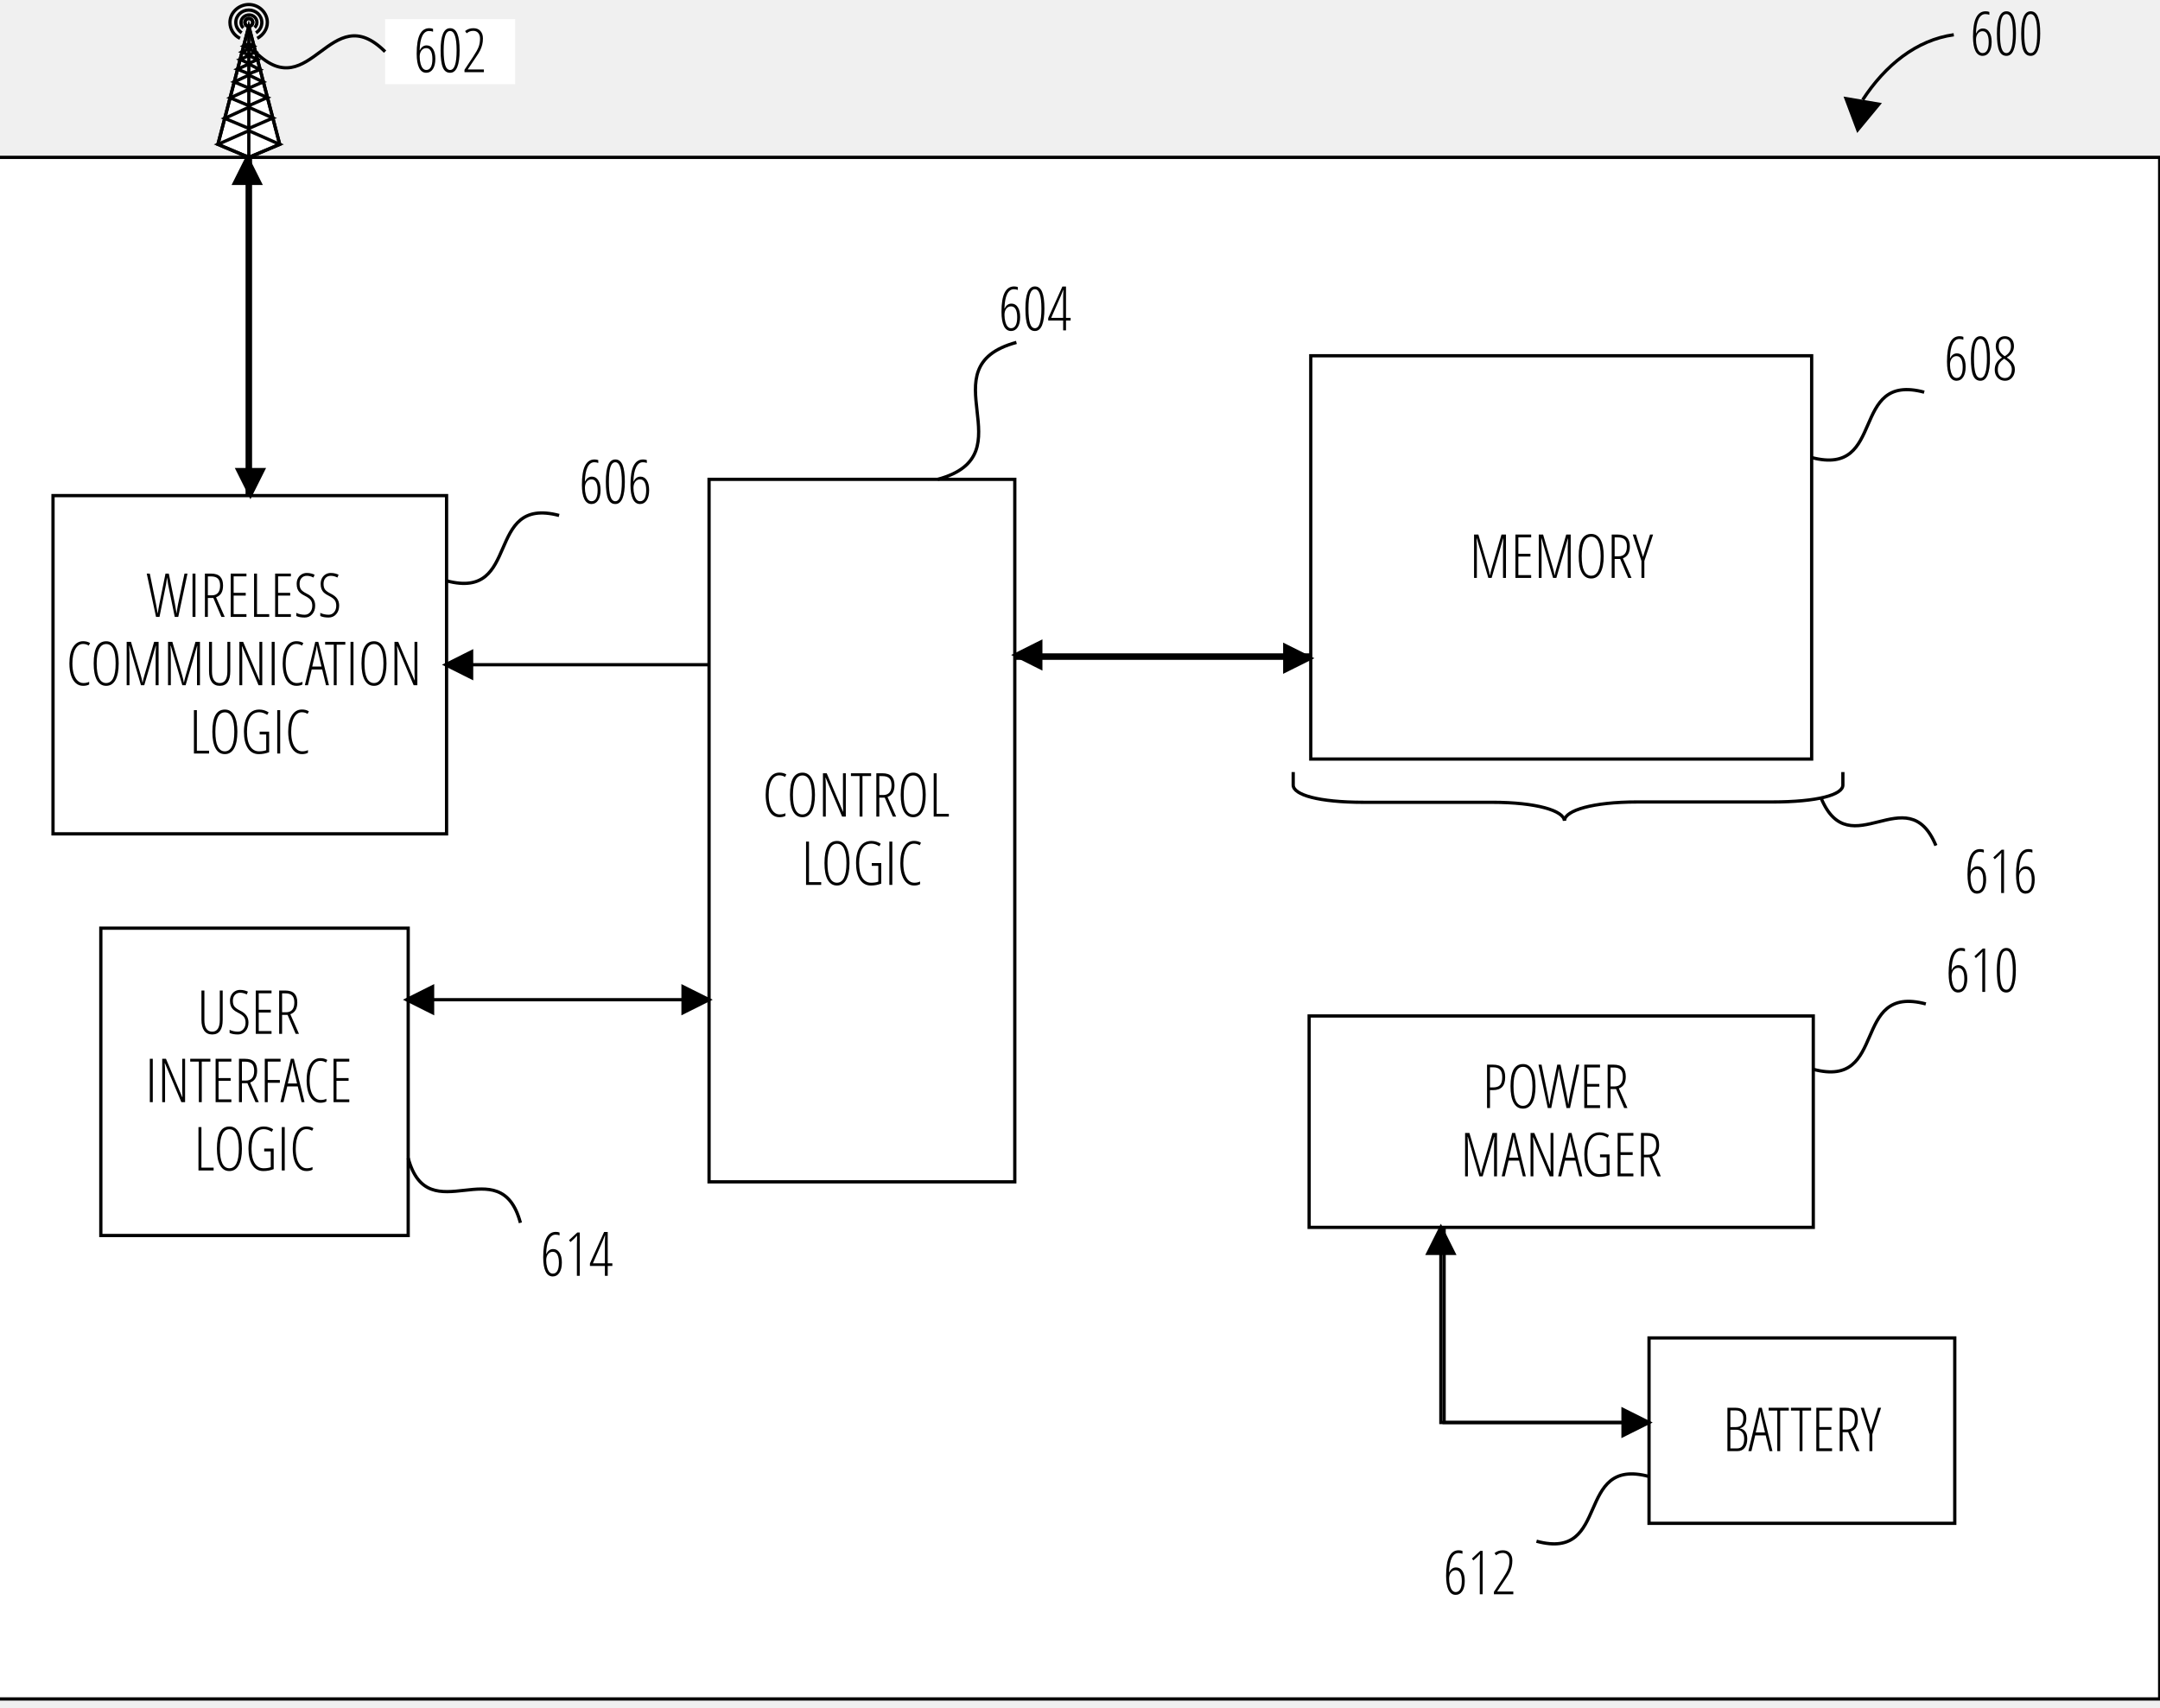
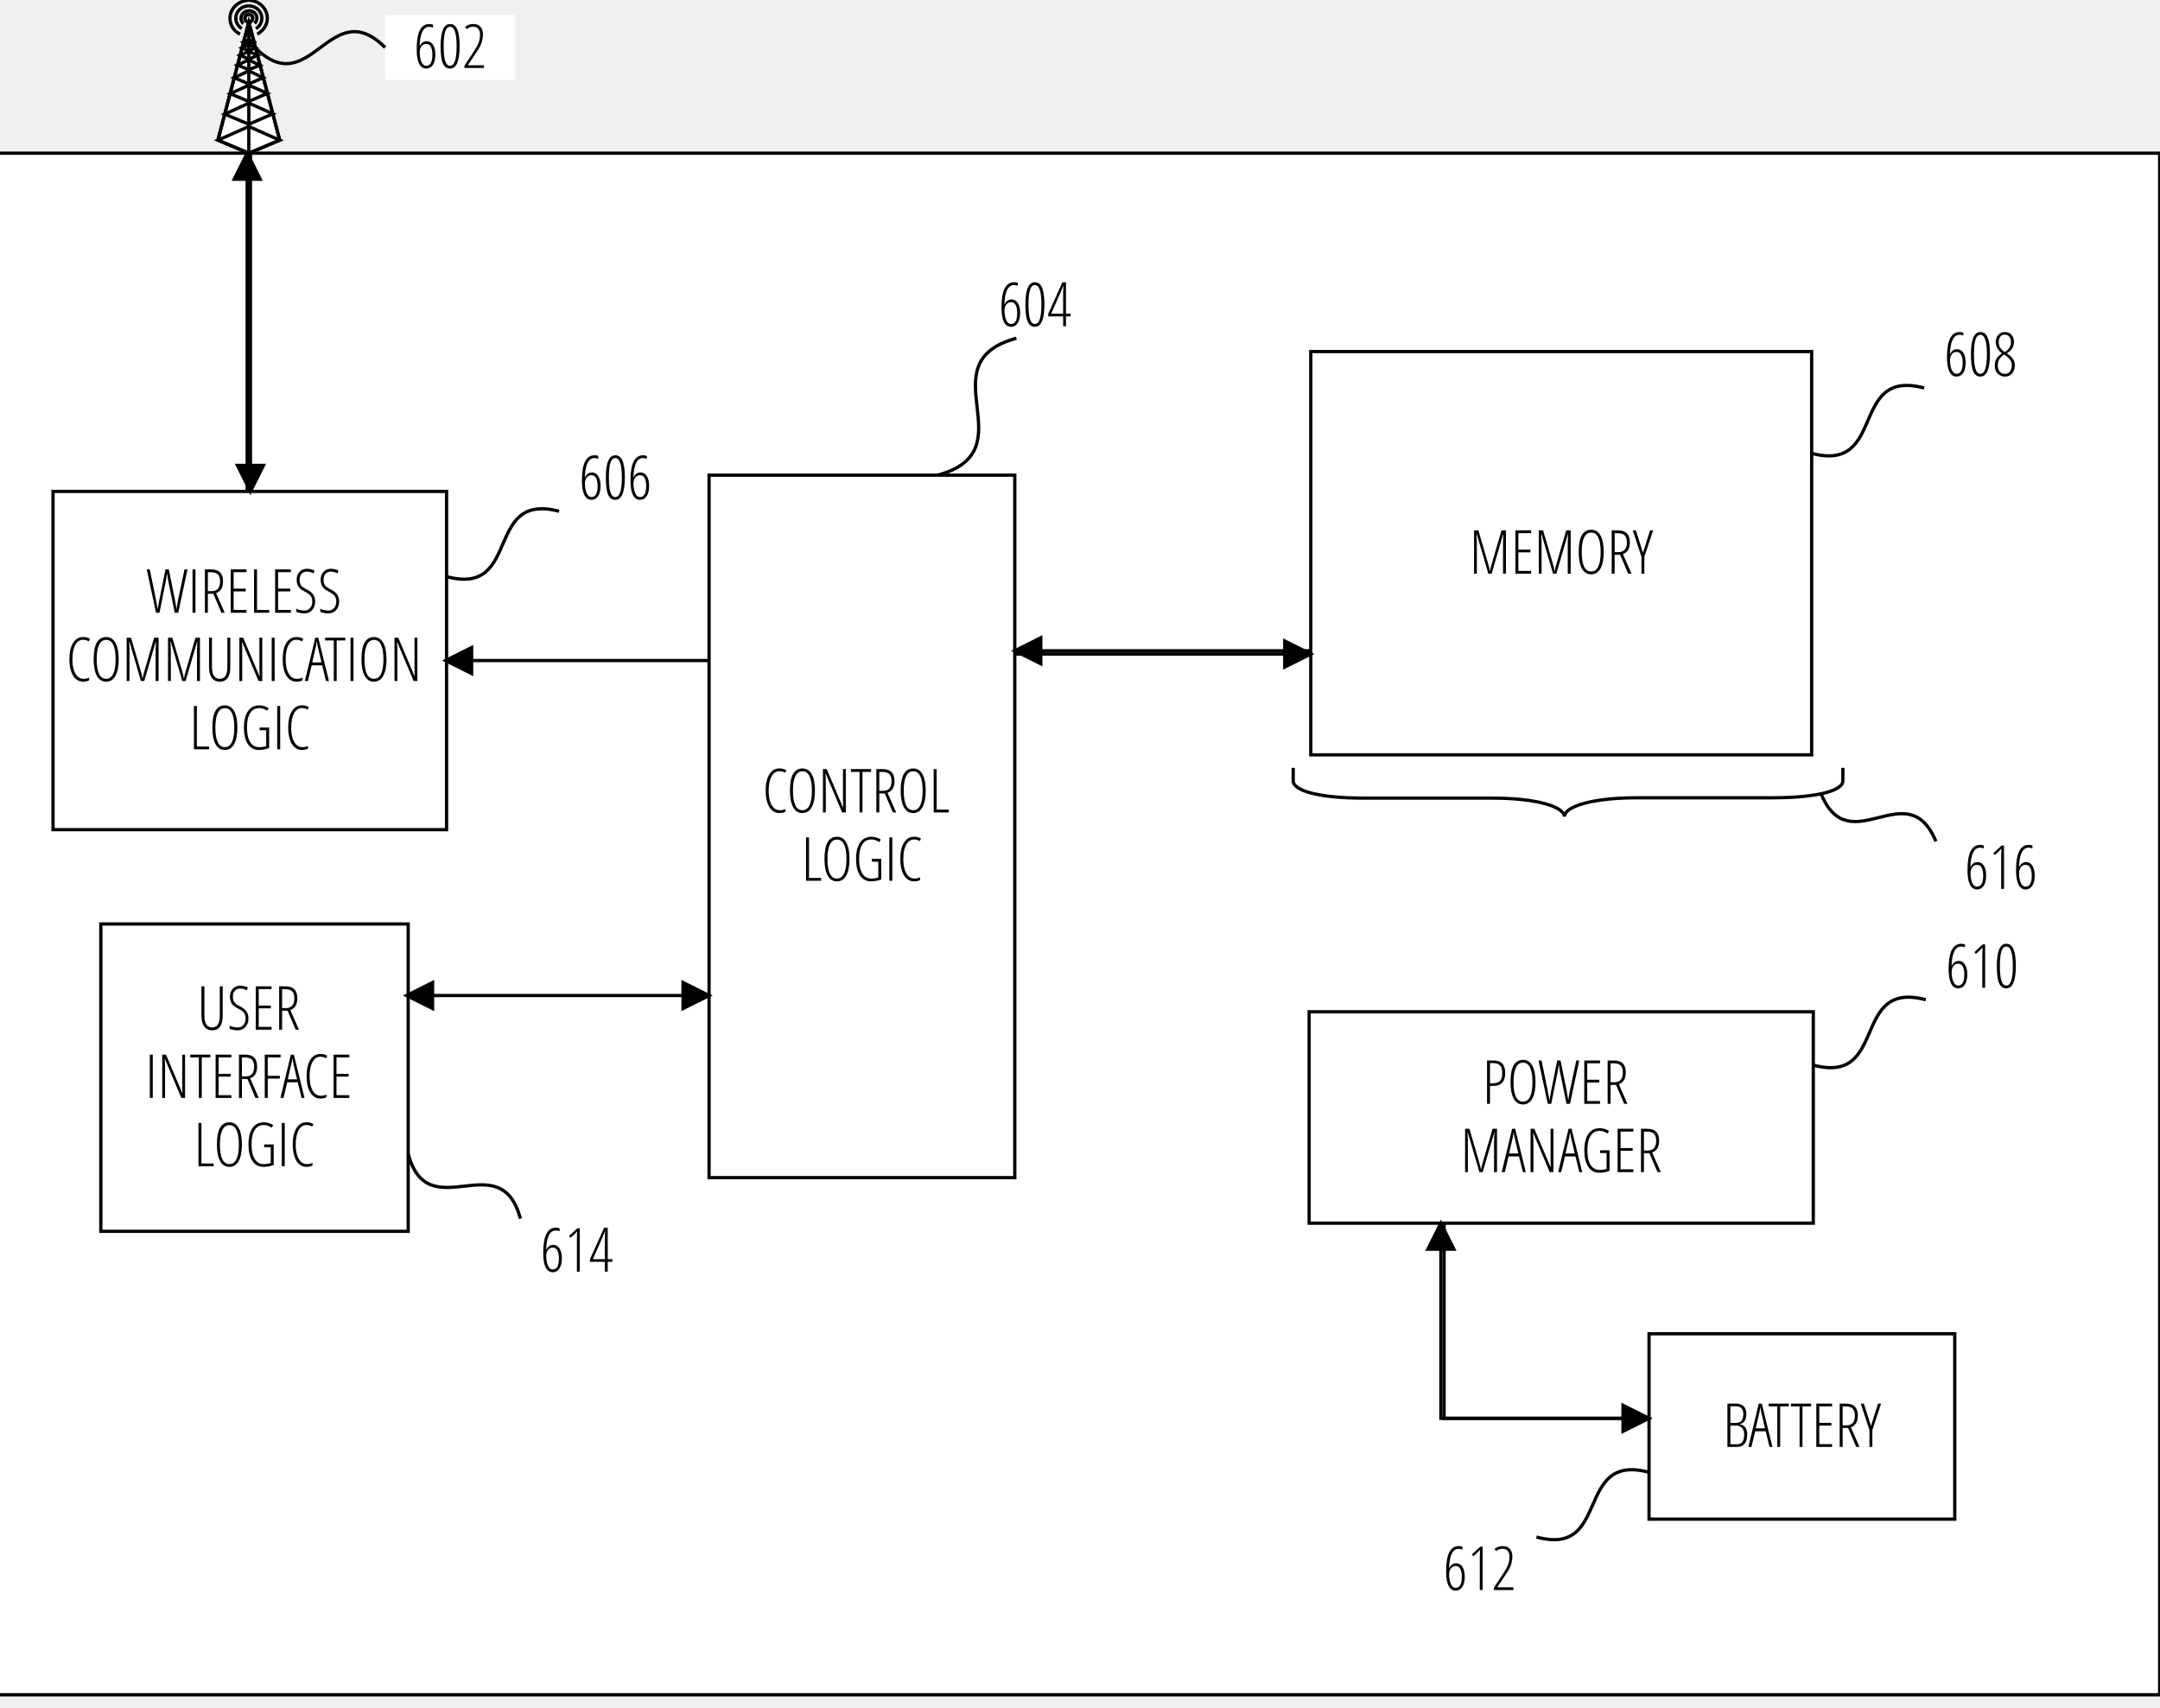
- <svg xmlns="http://www.w3.org/2000/svg" version="1.1" width="664.1" height="525.1" viewBox="0 2.613 664.1 525.1">
+ <svg xmlns="http://www.w3.org/2000/svg" version="1.1" width="664.1" height="525.1" viewBox="0 3.9 664.1 525.1">
  <g>
    <g transform="translate(-19,51)">
      <g>
        <g>
          <path d="M683,0H0v474h683V0L683,0z" stroke="#000000" stroke-dasharray="none" fill="#FFFFFF" />
          <rect x="29.9" y="21.6" width="623.3" height="430.8" fill="none" />
          <circle fill="none" cx="341.5" cy="0" r="0.1" />
          <circle fill="none" cx="510.8" cy="0" r="0.1" />
          <circle fill="none" cx="683" cy="119.5" r="0.1" />
          <circle fill="none" cx="683" cy="237" r="0.1" />
          <circle fill="none" cx="683" cy="354.5" r="0.1" />
          <circle fill="none" cx="510.8" cy="474" r="0.1" />
          <circle fill="none" cx="341.5" cy="474" r="0.1" />
          <circle fill="none" cx="172.3" cy="474" r="0.1" />
          <circle fill="none" cx="0" cy="354.5" r="0.1" />
          <circle fill="none" cx="0" cy="237" r="0.1" />
          <circle fill="none" cx="0" cy="119.5" r="0.1" />
          <circle fill="none" cx="172.3" cy="0" r="0.1" />
        </g>
      </g>
      <rect stroke="none" stroke-width="0" fill="#FFFFFF" x="0" y="0" width="0" height="0" transform="translate(510.7,-0.1)" />
      <path stroke="#000000" fill="none" d="" />
      <text font-family="OpenSansCondensedLight" font-size="14pt" fill="black" transform="translate(510.7,-0.1)" />
      <rect stroke-width="0" fill="none" width="623.3" height="430.8" transform="translate(29.9,21.6)" />
      <text font-family="OpenSansCondensedLight" font-size="14pt" fill="black" transform="translate(29.9,21.6)" text-anchor="middle">
        <tspan x="311.7" y="221.7"> </tspan>
      </text>
      <path stroke="#000000" fill="none" transform="translate(29.9,21.6)" d="M 0 0" />
-     </g>
-     <g transform="translate(572.7,13.3)">
-       <polygon fill="#000000" points="0,0 4.2,11.2 11.8,2" transform="translate(-5.9,19)" />
-       <rect fill="none" width="1" height="1" transform="translate(33,-0.5)" />
-       <g>
-         <g>
-           <rect x="0" y="0" width="28" height="20" opacity="0" />
-           <path fill="none" stroke="#000000" stroke-width="1" d="M28,0C16.5,1.6,6.9,9.4,0,20" />
-         </g>
-       </g>
-       <rect stroke="none" stroke-width="0" fill="#FFFFFF" x="0" y="0" width="0" height="0" />
-       <path stroke="#000000" fill="none" />
-       <text font-family="OpenSansCondensedLight" font-size="14pt" fill="black" transform="translate(0,0)" />
-       <rect stroke-width="0" fill="none" width="1" height="1" transform="translate(33,-0.5)" />
-       <text font-family="OpenSansCondensedLight" font-size="14pt" fill="black" text-decoration="none" transform="translate(33,-0.5)">
-         <tspan x="0" y="6.8">600</tspan>
-       </text>
-       <path stroke="#000000" fill="none" transform="translate(33,-0.5)" />
    </g>
    <g transform="translate(67,4)">
      <g>
        <g>
          <g stroke="#000000" stroke-dasharray="none" fill="#FFFFFF">
            <ellipse cx="9.5" cy="5.5" rx="1.2" ry="1.2" />
            <polygon points="19,43 9.5,47 0,43 9.5,6.7" />
          </g>
          <g fill="none" stroke="#000000" stroke-dasharray="none">
            <line x1="9.5" y1="6.7" x2="9.5" y2="47" />
            <ellipse cx="9.5" cy="5.5" rx="1.2" ry="1.2" />
            <line x1="9.5" y1="6.7" x2="0" y2="43" />
            <line x1="9.5" y1="6.7" x2="19" y2="43" />
            <polygon points="9.5,13.5 7.9,12.8 9.5,12 11,12.8" />
            <polygon points="9.5,15.5 7.4,14.6 9.5,13.6 11.5,14.6" />
            <polygon points="9.5,18.1 6.8,16.9 9.5,15.7 12.2,16.9" />
            <polygon points="9.5,21.3 6,19.9 9.5,18.3 12.9,20" />
            <polygon points="9.5,25.7 5,23.8 9.5,21.7 13.9,23.8" />
            <polygon points="9.5,31.1 3.8,28.7 9.5,26.1 15.2,28.6" />
            <polygon points="9.5,38.1 2.1,35 9.5,31.6 16.9,34.9" />
            <polygon points="9.5,47 0,43 9.5,38.8 19,43" />
            <path d="M12.1,10.4c1.8,-1,3.1,-2.8,3.1,-4.9C15.2,2.5,12.6,0,9.5,0S3.7,2.5,3.7,5.5c0,2.1,1.2,4,3.1,4.9" />
            <path d="M11.7,8.7c1.1,-0.7,1.8,-1.8,1.8,-3.2c0,-2.1,-1.8,-3.8,-4,-3.8S5.5,3.4,5.5,5.5c0,1.4,0.8,2.5,1.8,3.2" />
            <path d="M11.3,7.1c0.4,-0.4,0.7,-1,0.7,-1.6c0,-1.3,-1.1,-2.3,-2.4,-2.3S7.1,4.2,7.1,5.5c0,0.6,0.2,1.2,0.7,1.7" />
          </g>
          <rect x="1.2" y="17.2" width="17.1" height="16" fill="none" />
          <circle fill="none" cx="9.4" cy="0" r="0.1" />
          <circle fill="none" cx="15.2" cy="5.5" r="0.1" />
          <circle fill="none" cx="11.5" cy="14.6" r="0.1" />
          <circle fill="none" cx="13.9" cy="23.8" r="0.1" />
          <circle fill="none" cx="16.9" cy="34.9" r="0.1" />
          <circle fill="none" cx="19" cy="43" r="0.1" />
          <circle fill="none" cx="9.5" cy="47" r="0.1" />
          <circle fill="none" cx="0" cy="43" r="0.1" />
          <circle fill="none" cx="2.1" cy="35" r="0.1" />
          <circle fill="none" cx="5" cy="23.7" r="0.1" />
          <circle fill="none" cx="7.4" cy="14.6" r="0.1" />
          <circle fill="none" cx="3.7" cy="5.5" r="0.1" />
        </g>
      </g>
      <rect stroke="none" stroke-width="1" fill="#FFFFFF" x="0" y="0" width="40" height="20" transform="translate(51.4,4.5)" />
      <path stroke="#000000" fill="none" d="M11.5,14.6 C28.5,31.5 34.5,-2.4 51.4 14.5" />
      <text font-family="OpenSansCondensedLight" font-size="14pt" fill="black" transform="translate(51.4,4.5)" text-anchor="middle">
        <tspan x="20" y="16.3">602</tspan>
      </text>
      <rect stroke-width="0" fill="none" width="57.6" transform="translate(-19.3,57.1)" />
      <text font-family="OpenSansCondensedLight" font-size="14pt" fill="black" transform="translate(-19.3,57.1)" text-anchor="middle">
        <tspan x="28.8" y="16.8"> </tspan>
      </text>
      <path stroke="#000000" fill="none" transform="translate(-19.3,57.1)" d="M 0 0" />
    </g>
    <g transform="translate(218,150)">
      <g>
        <g>
          <path d="M94,0H0v216h94V0L94,0z" stroke="#000000" stroke-dasharray="none" fill="#FFFFFF" />
          <rect x="4.1" y="9.8" width="85.8" height="196.3" fill="none" />
          <circle fill="none" cx="47" cy="0" r="0.1" />
          <circle fill="none" cx="70.3" cy="0" r="0.1" />
          <circle fill="none" cx="94" cy="54.5" r="0.1" />
          <circle fill="none" cx="94" cy="108" r="0.1" />
          <circle fill="none" cx="94" cy="161.5" r="0.1" />
          <circle fill="none" cx="70.3" cy="216" r="0.1" />
          <circle fill="none" cx="47" cy="216" r="0.1" />
          <circle fill="none" cx="23.7" cy="216" r="0.1" />
          <circle fill="none" cx="0" cy="161.5" r="0.1" />
          <circle fill="none" cx="0" cy="108" r="0.1" />
          <circle fill="none" cx="0" cy="54.5" r="0.1" />
          <circle fill="none" cx="23.7" cy="0" r="0.1" />
        </g>
      </g>
      <rect stroke="none" stroke-width="1" fill="#FFFFFF" x="0" y="0" width="40" height="20" transform="translate(80.2,-62.1)" />
      <path stroke="#000000" fill="none" d="M70.3,0 C98.4,-7.6 66.4,-34.5 94.5 -42.1" />
      <text font-family="OpenSansCondensedLight" font-size="14pt" fill="black" transform="translate(80.2,-62.1)" text-anchor="middle">
        <tspan x="20" y="16.3">604</tspan>
      </text>
      <rect stroke-width="0" fill="none" width="85.8" height="196.3" transform="translate(4.1,9.8)" />
      <text font-family="OpenSansCondensedLight" font-size="14pt" fill="black" transform="translate(4.1,9.8)" text-anchor="middle">
        <tspan x="42.9" y="93.9">CONTROL</tspan>
        <tspan x="42.9" y="114.9">LOGIC</tspan>
      </text>
      <path stroke="#000000" fill="none" transform="translate(4.1,9.8)" d="M 0 0" />
    </g>
    <g transform="translate(16.3,155)">
      <g>
        <g>
          <path d="M121,0H0v104h121V0L121,0z" stroke="#000000" stroke-dasharray="none" fill="#FFFFFF" />
          <rect x="5.3" y="4.7" width="110.4" height="94.5" fill="none" />
          <circle fill="none" cx="60.5" cy="0" r="0.1" />
          <circle fill="none" cx="90.5" cy="0" r="0.1" />
          <circle fill="none" cx="121" cy="26.2" r="0.1" />
          <circle fill="none" cx="121" cy="52" r="0.1" />
          <circle fill="none" cx="121" cy="77.8" r="0.1" />
          <circle fill="none" cx="90.5" cy="104" r="0.1" />
          <circle fill="none" cx="60.5" cy="104" r="0.1" />
          <circle fill="none" cx="30.5" cy="104" r="0.1" />
          <circle fill="none" cx="0" cy="77.8" r="0.1" />
          <circle fill="none" cx="0" cy="52" r="0.1" />
          <circle fill="none" cx="0" cy="26.2" r="0.1" />
          <circle fill="none" cx="30.5" cy="0" r="0.1" />
        </g>
      </g>
      <rect stroke="none" stroke-width="1" fill="#FFFFFF" x="0" y="0" width="40" height="20" transform="translate(152.9,-13.9)" />
      <path stroke="#000000" fill="none" d="M121,26.2 C144.2,32.4 132.4,-0 155.6 6.1" />
      <text font-family="OpenSansCondensedLight" font-size="14pt" fill="black" transform="translate(152.9,-13.9)" text-anchor="middle">
        <tspan x="20" y="16.3">606</tspan>
      </text>
      <rect stroke-width="0" fill="none" width="110.4" height="94.5" transform="translate(5.3,4.7)" />
      <text font-family="OpenSansCondensedLight" font-size="14pt" fill="black" transform="translate(5.3,4.7)" text-anchor="middle">
        <tspan x="55.2" y="32.6">WIRELESS</tspan>
        <tspan x="55.2" y="53.6">COMMUNICATION</tspan>
        <tspan x="55.2" y="74.6">LOGIC</tspan>
      </text>
      <path stroke="#000000" fill="none" transform="translate(5.3,4.7)" d="M 0 0" />
    </g>
    <g>
      <path stroke="black" stroke-dasharray="none" d="M 77 51 77 147" fill="none" />
      <path fill="black" stroke="black" d="" transform="translate(77,51) scale(1,1) rotate(-270)" />
      <path fill="black" stroke="black" d="M 8 0 L 0 4 L 8 8 z" transform="translate(73,155) scale(1,1) rotate(-90)" />
      <g>
        <g label-idx="0" cursor="move" transform="translate(77, 99)">
          <rect fill="white" rx="3" ry="3" x="0" y="0" width="0" height="0" />
          <text text-anchor="middle" font-size="14pt" font-family="OpenSansCondensedLight" y="0.8em" display="none" xml:space="preserve" transform="translate(0,0)" />
        </g>
      </g>
    </g>
    <g>
      <path stroke="black" stroke-dasharray="none" d="M 76 155 76 59" fill="none" />
      <path fill="black" stroke="black" d="" transform="translate(76,155) scale(1,1) rotate(-90)" />
      <path fill="black" stroke="black" d="M 8 0 L 0 4 L 8 8 z" transform="translate(80,51) scale(1,1) rotate(-270)" />
      <g>
        <g label-idx="0" cursor="move" transform="translate(76, 107)">
          <rect fill="white" rx="3" ry="3" x="0" y="0" width="0" height="0" />
          <text text-anchor="middle" font-size="14pt" font-family="OpenSansCondensedLight" y="0.8em" display="none" xml:space="preserve" transform="translate(0,0)" />
        </g>
      </g>
    </g>
    <g>
      <path stroke="black" stroke-dasharray="none" d="M 218 207 145 207" fill="none" />
      <path fill="black" stroke="black" d="" transform="translate(218,207) scale(1,1) rotate(-180)" />
      <path fill="black" stroke="black" d="M 8 0 L 0 4 L 8 8 z" transform="translate(137,203) scale(1,1) rotate(0)" />
      <g>
        <g label-idx="0" cursor="move" transform="translate(181.5, 207)">
          <rect fill="white" rx="3" ry="3" x="0" y="0" width="0" height="0" />
          <text text-anchor="middle" font-size="14pt" font-family="OpenSansCondensedLight" y="0.8em" display="none" xml:space="preserve" transform="translate(0,0)" />
        </g>
      </g>
    </g>
    <g transform="translate(403,112)">
      <g>
        <g>
          <path d="M154,0H0v124h154V0L154,0z" stroke="#000000" stroke-dasharray="none" fill="#FFFFFF" />
          <rect x="6.7" y="5.7" width="140.5" height="112.7" fill="none" />
          <circle fill="none" cx="77" cy="0" r="0.1" />
          <circle fill="none" cx="115.2" cy="0" r="0.1" />
          <circle fill="none" cx="154" cy="31.3" r="0.1" />
          <circle fill="none" cx="154" cy="62" r="0.1" />
          <circle fill="none" cx="154" cy="92.7" r="0.1" />
          <circle fill="none" cx="115.2" cy="124" r="0.1" />
          <circle fill="none" cx="77" cy="124" r="0.1" />
          <circle fill="none" cx="38.9" cy="124" r="0.1" />
          <circle fill="none" cx="0" cy="92.7" r="0.1" />
          <circle fill="none" cx="0" cy="62" r="0.1" />
          <circle fill="none" cx="0" cy="31.3" r="0.1" />
          <circle fill="none" cx="38.9" cy="0" r="0.1" />
        </g>
      </g>
      <rect stroke="none" stroke-width="1" fill="#FFFFFF" x="0" y="0" width="40" height="20" transform="translate(185.9,-8.8)" />
      <path stroke="#000000" fill="none" d="M154,31.3 C177.2,37.4 165.4,5 188.6 11.2" />
      <text font-family="OpenSansCondensedLight" font-size="14pt" fill="black" transform="translate(185.9,-8.8)" text-anchor="middle">
        <tspan x="20" y="16.3">608</tspan>
      </text>
      <rect stroke-width="0" fill="none" width="140.5" height="112.7" transform="translate(6.7,5.7)" />
      <text font-family="OpenSansCondensedLight" font-size="14pt" fill="black" transform="translate(6.7,5.7)" text-anchor="middle">
        <tspan x="70.3" y="62.6">MEMORY</tspan>
      </text>
      <path stroke="#000000" fill="none" transform="translate(6.7,5.7)" d="M 0 0" />
    </g>
    <g transform="translate(402.5,315)">
      <g>
        <g>
          <path d="M155,0H0v65h155V0L155,0z" stroke="#000000" stroke-dasharray="none" fill="#FFFFFF" />
          <rect x="6.8" y="3" width="141.5" height="59.1" fill="none" />
          <circle fill="none" cx="77.5" cy="0" r="0.1" />
          <circle fill="none" cx="115.9" cy="0" r="0.1" />
          <circle fill="none" cx="155" cy="16.4" r="0.1" />
          <circle fill="none" cx="155" cy="32.5" r="0.1" />
          <circle fill="none" cx="155" cy="48.6" r="0.1" />
          <circle fill="none" cx="115.9" cy="65" r="0.1" />
          <circle fill="none" cx="77.5" cy="65" r="0.1" />
          <circle fill="none" cx="39.1" cy="65" r="0.1" />
          <circle fill="none" cx="0" cy="48.6" r="0.1" />
          <circle fill="none" cx="0" cy="32.5" r="0.1" />
          <circle fill="none" cx="0" cy="16.4" r="0.1" />
          <circle fill="none" cx="39.1" cy="0" r="0.1" />
        </g>
      </g>
      <rect stroke="none" stroke-width="1" fill="#FFFFFF" x="0" y="0" width="40" height="20" transform="translate(186.9,-23.7)" />
      <path stroke="#000000" fill="none" d="M155,16.4 C178.2,22.6 166.4,-9.9 189.6 -3.7" />
      <text font-family="OpenSansCondensedLight" font-size="14pt" fill="black" transform="translate(186.9,-23.7)" text-anchor="middle">
        <tspan x="20" y="16.3">610</tspan>
      </text>
      <rect stroke-width="0" fill="none" width="141.5" height="59.1" transform="translate(6.8,3)" />
      <text font-family="OpenSansCondensedLight" font-size="14pt" fill="black" transform="translate(6.8,3)" text-anchor="middle">
        <tspan x="70.7" y="25.3">POWER</tspan>
        <tspan x="70.7" y="46.3">MANAGER</tspan>
      </text>
      <path stroke="#000000" fill="none" transform="translate(6.8,3)" d="M 0 0" />
    </g>
    <g transform="translate(507,414)">
      <g>
        <g>
          <path d="M94,0H0v57h94V0L94,0z" stroke="#000000" stroke-dasharray="none" fill="#FFFFFF" />
          <rect x="4.1" y="2.6" width="85.8" height="51.8" fill="none" />
          <circle fill="none" cx="47" cy="0" r="0.1" />
          <circle fill="none" cx="70.3" cy="0" r="0.1" />
          <circle fill="none" cx="94" cy="14.4" r="0.1" />
          <circle fill="none" cx="94" cy="28.5" r="0.1" />
          <circle fill="none" cx="94" cy="42.6" r="0.1" />
          <circle fill="none" cx="70.3" cy="57" r="0.1" />
          <circle fill="none" cx="47" cy="57" r="0.1" />
          <circle fill="none" cx="23.7" cy="57" r="0.1" />
          <circle fill="none" cx="0" cy="42.6" r="0.1" />
          <circle fill="none" cx="0" cy="28.5" r="0.1" />
          <circle fill="none" cx="0" cy="14.4" r="0.1" />
          <circle fill="none" cx="23.7" cy="0" r="0.1" />
        </g>
      </g>
      <rect stroke="none" stroke-width="1" fill="#FFFFFF" x="0" y="0" width="40" height="20" transform="translate(-72.1,62.5)" />
      <path stroke="#000000" fill="none" d="M0,42.6 C-23.1,36.4 -11.5,68.8 -34.6 62.5" />
      <text font-family="OpenSansCondensedLight" font-size="14pt" fill="black" transform="translate(-72.1,62.5)" text-anchor="middle">
        <tspan x="20" y="16.3">612</tspan>
      </text>
      <rect stroke-width="0" fill="none" width="85.8" height="51.8" transform="translate(4.1,2.6)" />
      <text font-family="OpenSansCondensedLight" font-size="14pt" fill="black" transform="translate(4.1,2.6)" text-anchor="middle">
        <tspan x="42.9" y="32.2">BATTERY</tspan>
      </text>
      <path stroke="#000000" fill="none" transform="translate(4.1,2.6)" d="M 0 0" />
    </g>
    <g>
      <path stroke="black" stroke-dasharray="none" d="M 507 440 501 440 443 440 443 388" fill="none" />
      <path fill="black" stroke="black" d="" transform="translate(507,440) scale(1,1) rotate(-180)" />
      <path fill="black" stroke="black" d="M 8 0 L 0 4 L 8 8 z" transform="translate(447,380) scale(1,1) rotate(-270)" />
      <g>
        <g label-idx="0" cursor="move" transform="translate(449, 440)">
          <rect fill="white" rx="3" ry="3" x="0" y="0" width="0" height="0" />
          <text text-anchor="middle" font-size="14pt" font-family="OpenSansCondensedLight" y="0.8em" display="none" xml:space="preserve" transform="translate(0,0)" />
        </g>
      </g>
    </g>
    <g>
      <path stroke="black" stroke-dasharray="none" d="M 444 380 444 440 499 440" fill="none" />
      <path fill="black" stroke="black" d="" transform="translate(444,380) scale(1,1) rotate(-270)" />
      <path fill="black" stroke="black" d="M 8 0 L 0 4 L 8 8 z" transform="translate(507,444) scale(1,1) rotate(-180)" />
      <g>
        <g label-idx="0" cursor="move" transform="translate(444, 437.5)">
          <rect fill="white" rx="3" ry="3" x="0" y="0" width="0" height="0" />
          <text text-anchor="middle" font-size="14pt" font-family="OpenSansCondensedLight" y="0.8em" display="none" xml:space="preserve" transform="translate(0,0)" />
        </g>
      </g>
    </g>
    <g>
      <path stroke="black" stroke-dasharray="none" d="M 403 204 320 204" fill="none" />
      <path fill="black" stroke="black" d="" transform="translate(403,204) scale(1,1) rotate(-180)" />
      <path fill="black" stroke="black" d="M 8 0 L 0 4 L 8 8 z" transform="translate(312,200) scale(1,1) rotate(0)" />
      <g>
        <g label-idx="0" cursor="move" transform="translate(361.5, 204)">
          <rect fill="white" rx="3" ry="3" x="0" y="0" width="0" height="0" />
          <text text-anchor="middle" font-size="14pt" font-family="OpenSansCondensedLight" y="0.8em" display="none" xml:space="preserve" transform="translate(0,0)" />
        </g>
      </g>
    </g>
    <g>
      <path stroke="black" stroke-dasharray="none" d="M 312 205 395 205" fill="none" />
      <path fill="black" stroke="black" d="" transform="translate(312,205) scale(1,1) rotate(0)" />
      <path fill="black" stroke="black" d="M 8 0 L 0 4 L 8 8 z" transform="translate(403,209) scale(1,1) rotate(-180)" />
      <g>
        <g label-idx="0" cursor="move" transform="translate(353.5, 205)">
          <rect fill="white" rx="3" ry="3" x="0" y="0" width="0" height="0" />
          <text text-anchor="middle" font-size="14pt" font-family="OpenSansCondensedLight" y="0.8em" display="none" xml:space="preserve" transform="translate(0,0)" />
        </g>
      </g>
    </g>
    <g transform="translate(31,288)">
      <g>
        <g>
          <path d="M94.5,0H0v94.5h94.5V0L94.5,0z" stroke="#000000" stroke-dasharray="none" fill="#FFFFFF" />
          <rect x="4.1" y="4.3" width="86.2" height="85.9" fill="none" />
          <circle fill="none" cx="47.2" cy="0" r="0.1" />
          <circle fill="none" cx="70.7" cy="0" r="0.1" />
          <circle fill="none" cx="94.5" cy="23.8" r="0.1" />
          <circle fill="none" cx="94.5" cy="47.2" r="0.1" />
          <circle fill="none" cx="94.5" cy="70.7" r="0.1" />
          <circle fill="none" cx="70.7" cy="94.5" r="0.1" />
          <circle fill="none" cx="47.2" cy="94.5" r="0.1" />
          <circle fill="none" cx="23.8" cy="94.5" r="0.1" />
          <circle fill="none" cx="0" cy="70.7" r="0.1" />
          <circle fill="none" cx="0" cy="47.2" r="0.1" />
          <circle fill="none" cx="0" cy="23.8" r="0.1" />
          <circle fill="none" cx="23.8" cy="0" r="0.1" />
        </g>
      </g>
      <rect stroke="none" stroke-width="1" fill="#FFFFFF" x="0" y="0" width="40" height="20" transform="translate(126.3,90.6)" />
      <path stroke="#000000" fill="none" d="M94.5,70.7 C100.7,93.7 122.8,67.5 129 90.6" />
      <text font-family="OpenSansCondensedLight" font-size="14pt" fill="black" transform="translate(126.3,90.6)" text-anchor="middle">
        <tspan x="20" y="16.3">614</tspan>
      </text>
      <rect stroke-width="0" fill="none" width="86.2" height="85.9" transform="translate(4.1,4.3)" />
      <text font-family="OpenSansCondensedLight" font-size="14pt" fill="black" transform="translate(4.1,4.3)" text-anchor="middle">
        <tspan x="43.1" y="28.2">USER</tspan>
        <tspan x="43.1" y="49.2">INTERFACE</tspan>
        <tspan x="43.1" y="70.2">LOGIC</tspan>
      </text>
      <path stroke="#000000" fill="none" transform="translate(4.1,4.3)" d="M 0 0" />
    </g>
    <g>
      <path stroke="black" stroke-dasharray="none" d="M 210 310 158 310 133 310" fill="none" />
      <path fill="black" stroke="black" d="M 8 0 L 0 4 L 8 8 z" transform="translate(218,314) scale(1,1) rotate(-180)" />
      <path fill="black" stroke="black" d="M 8 0 L 0 4 L 8 8 z" transform="translate(125,306) scale(1,1) rotate(0)" />
      <g>
        <g label-idx="0" cursor="move" transform="translate(171.5, 310)">
          <rect fill="white" rx="3" ry="3" x="0" y="0" width="0" height="0" />
          <text text-anchor="middle" font-size="14pt" font-family="OpenSansCondensedLight" y="0.8em" display="none" xml:space="preserve" transform="translate(0,0)" />
        </g>
      </g>
    </g>
    <g transform="translate(397.6,240)">
      <g>
        <g>
          <g fill="#FFFFFF">
            <path d="M83.4,15c-0.2,-3.1,-8.5,-5.7,-22.3,-5.7H21.6C7.8,9.3,0,7,0,4V0h169v4c0,3,-7.8,5.2,-21.8,5.2H105.7C92.1,9.3,83.6,11.8,83.4,15" />
          </g>
          <g stroke="#000000" stroke-dasharray="none">
            <path fill="none" stroke-linejoin="round" d="M169,0v4c0,3,-7.8,5.2,-21.8,5.2H105.7c-13.6,0,-22.1,2.6,-22.3,5.7" />
            <path fill="none" stroke-linejoin="round" d="M83.4,15c-0.2,-3.1,-8.5,-5.7,-22.3,-5.7H21.6C7.8,9.3,0,7,0,4V0" />
          </g>
          <rect x="3.6" y="1" fill="none" width="161.7" height="12.9" />
          <circle fill="none" cx="85.9" cy="12.3" r="0.1" />
          <circle fill="none" cx="102.1" cy="9.3" r="0.1" />
          <circle fill="none" cx="133.8" cy="9.3" r="0.1" />
          <circle fill="none" cx="162.3" cy="8" r="0.1" />
          <circle fill="none" cx="169" cy="3.7" r="0.1" />
          <circle fill="none" cx="169" cy="0" r="0.1" />
          <circle fill="none" cx="0" cy="0" r="0.1" />
          <circle fill="none" cx="0" cy="3.7" r="0.1" />
          <circle fill="none" cx="7.3" cy="8.1" r="0.1" />
          <circle fill="none" cx="25.1" cy="9.3" r="0.1" />
          <circle fill="none" cx="61.9" cy="9.2" r="0.1" />
          <circle fill="none" cx="81" cy="12.4" r="0.1" />
        </g>
      </g>
      <rect stroke="none" stroke-width="1" fill="#FFFFFF" x="0" y="0" width="40" height="20" transform="translate(197.6,20.9)" />
      <path stroke="#000000" fill="none" d="M162.3,8 C171.1,29.2 188.8,1.4 197.6 22.6" />
      <text font-family="OpenSansCondensedLight" font-size="14pt" fill="black" transform="translate(197.6,20.9)" text-anchor="middle">
        <tspan x="20" y="16.3">616</tspan>
      </text>
      <rect stroke-width="0" fill="none" width="507.6" transform="translate(-169.3,25)" />
      <text font-family="OpenSansCondensedLight" font-size="14pt" fill="black" transform="translate(-169.3,25)" text-anchor="middle">
        <tspan x="253.8" y="16.8"> </tspan>
      </text>
      <path stroke="#000000" fill="none" transform="translate(-169.3,25)" d="M 0 0" />
    </g>
  </g>
  <defs />
</svg>
